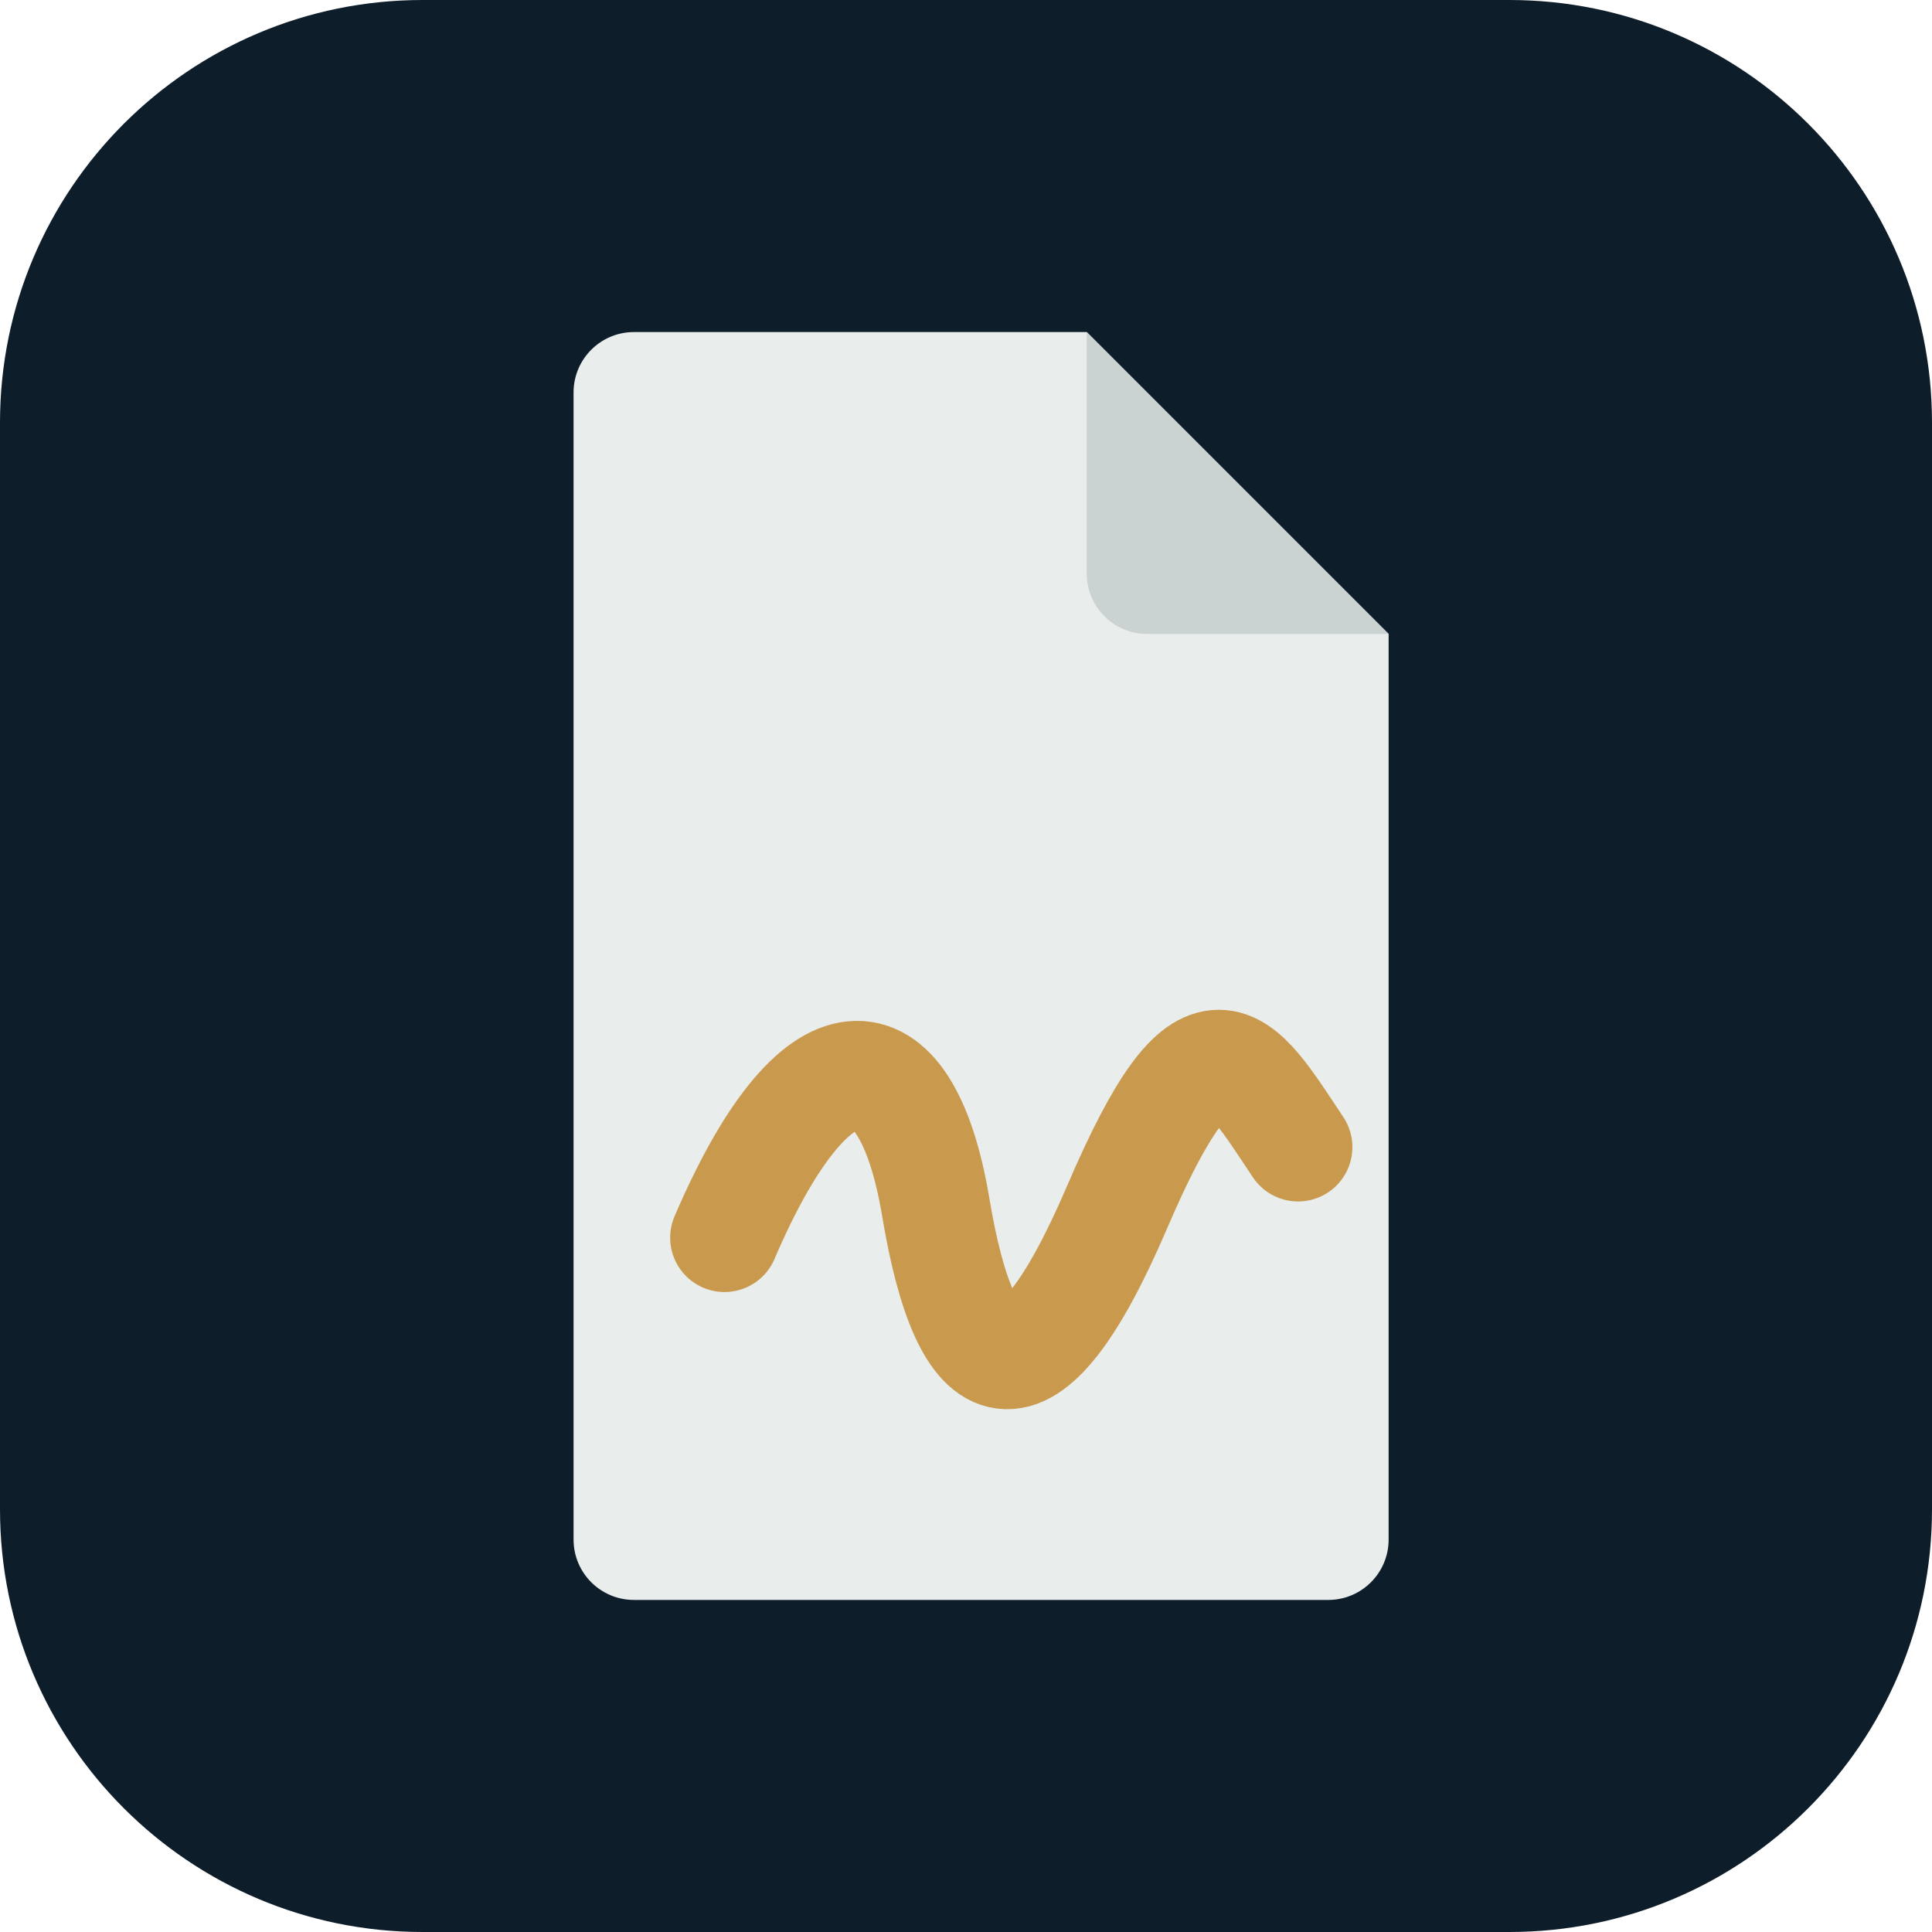
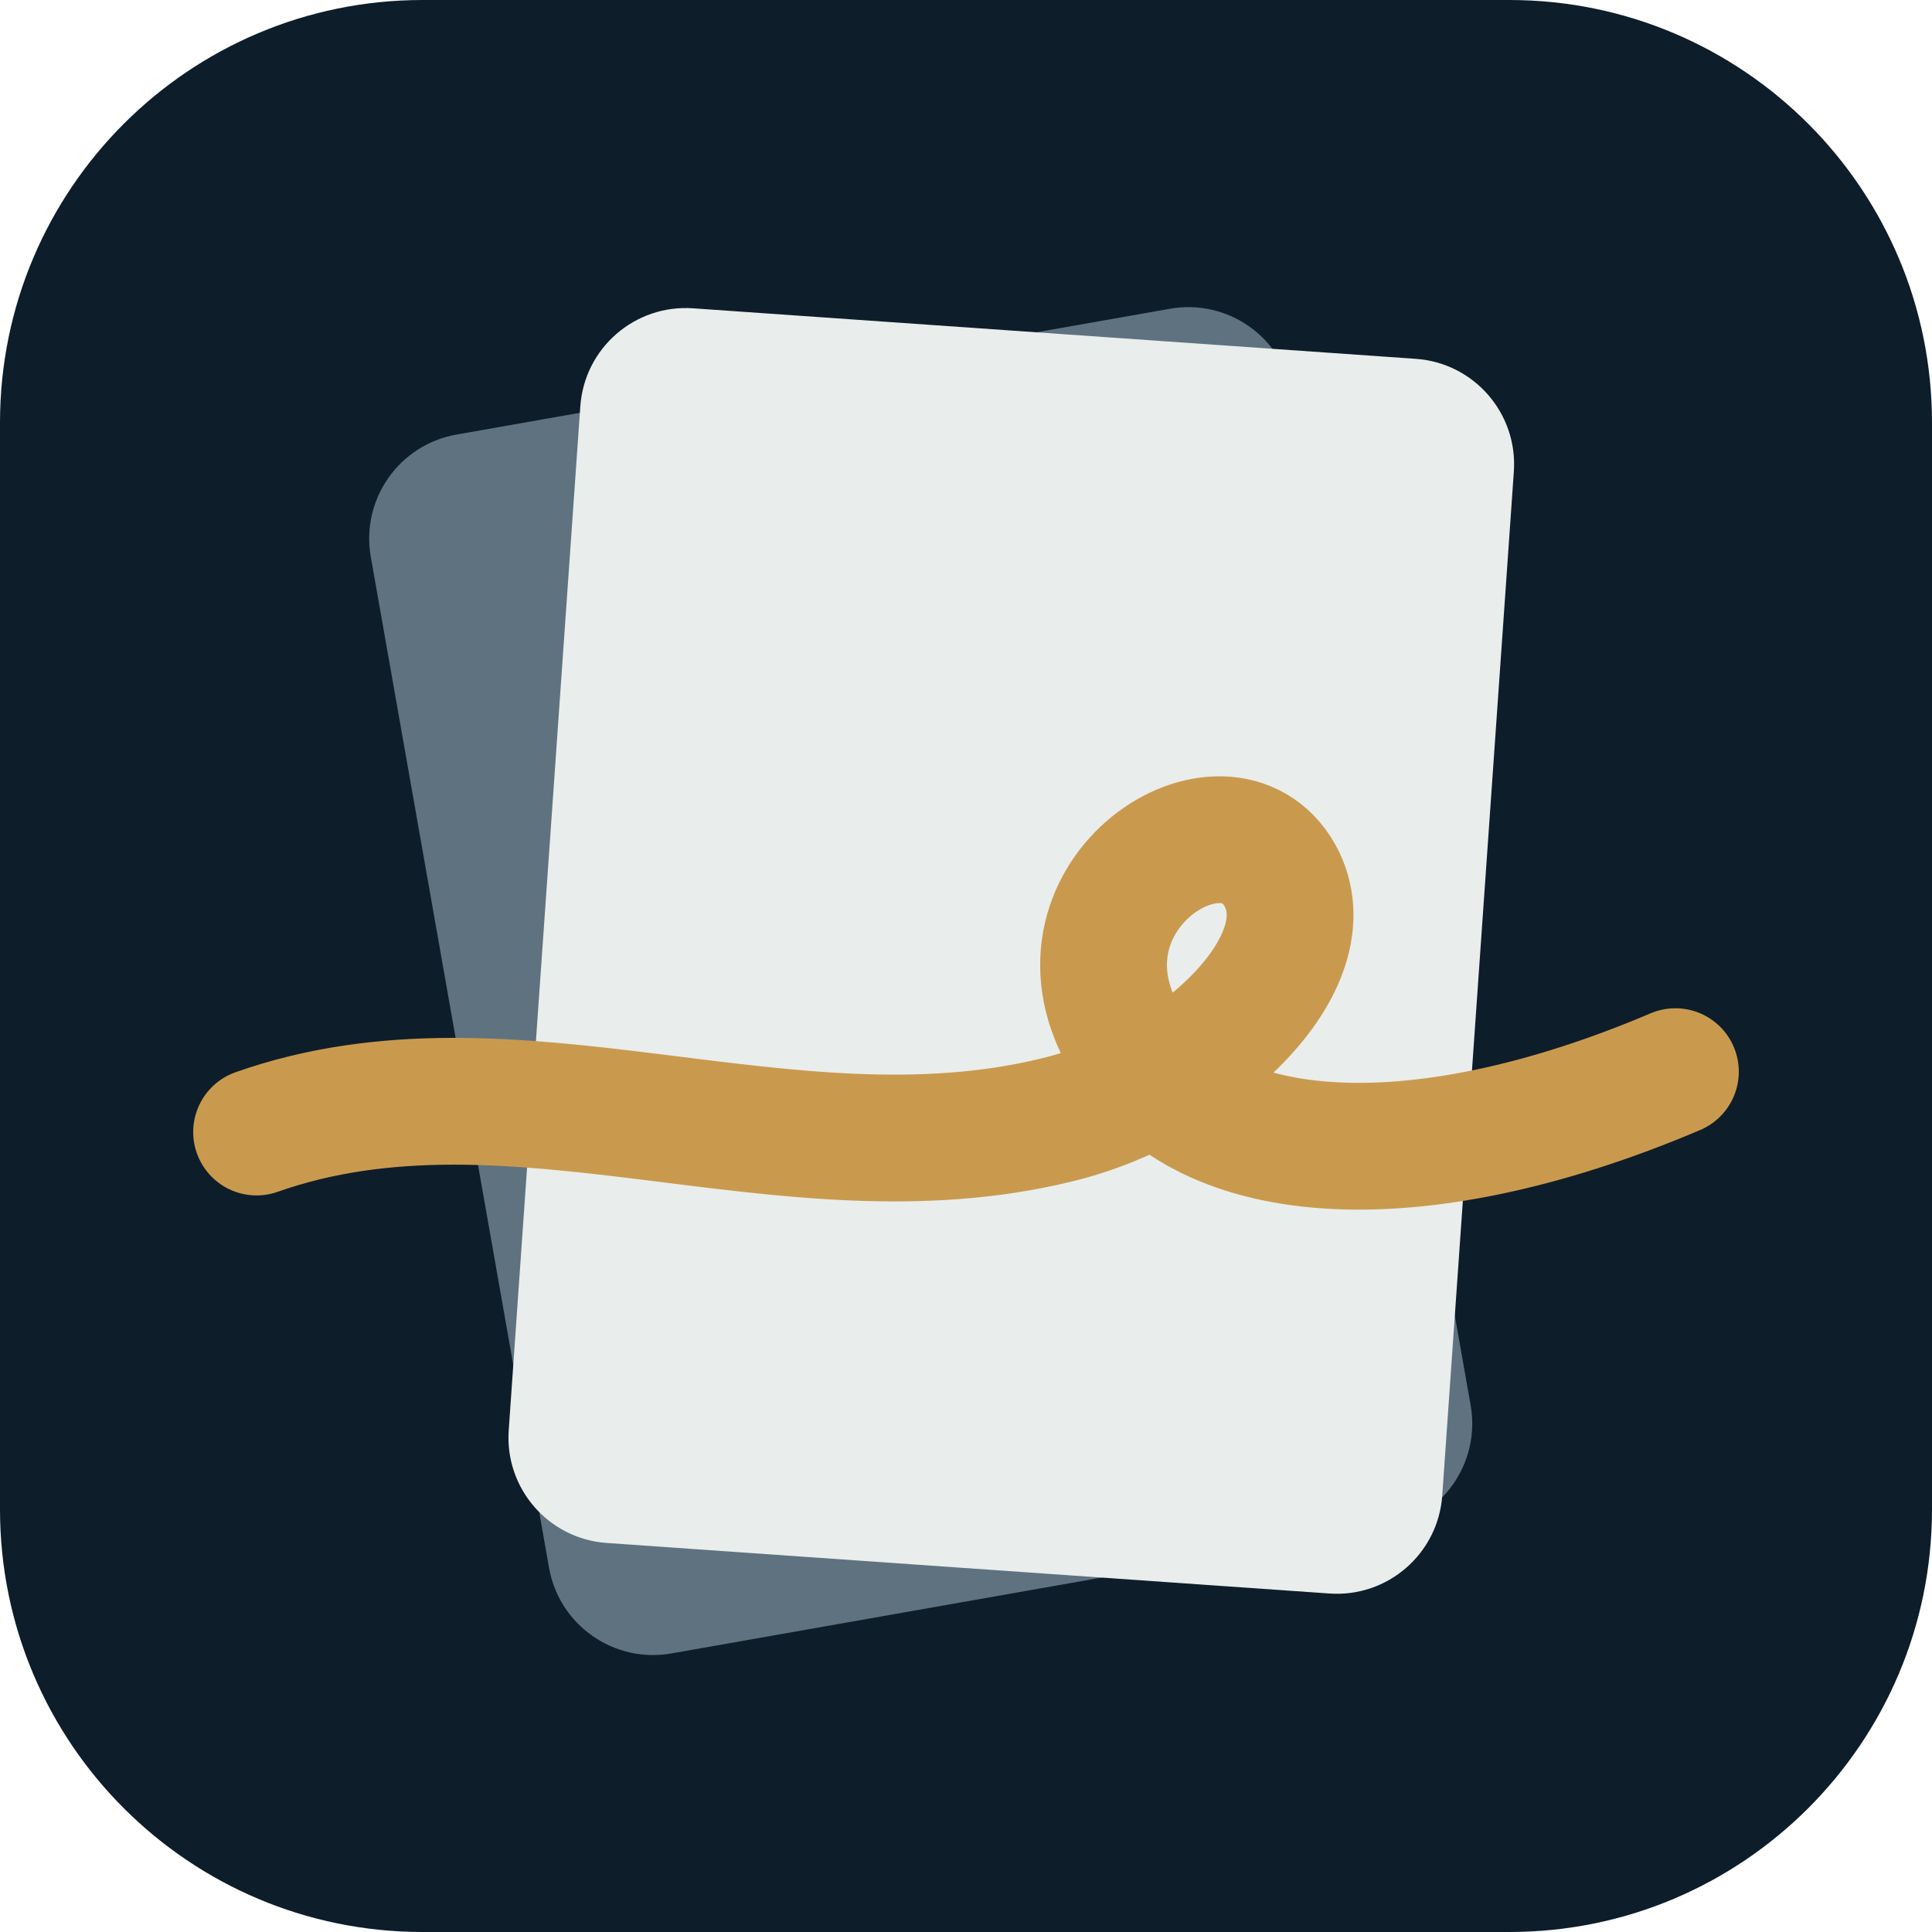
<svg xmlns="http://www.w3.org/2000/svg" viewBox="0 0 64 64" role="img" aria-label="plico">
  <rect width="64" height="64" rx="14" fill="#0E1D2A" />
-   <path d="M21 11h15l10 10v30a2 2 0 0 1-2 2H21a2 2 0 0 1-2-2V13a2 2 0 0 1 2-2z" fill="#E9EDEC" />
-   <path d="M36 11v8a2 2 0 0 0 2 2h8z" fill="#CAD2D2" />
-   <path d="M24 41c3-7 6-7 7-1s3 7 6 0 4-5 6-2" fill="none" stroke="#C99A4E" stroke-width="3.6" stroke-linecap="round" stroke-linejoin="round" />
+   <rect x="15" y="12" width="31" height="41" rx="3.5" fill="#5F7280" transform="rotate(-10 30.5 32.5)" />
+   <rect x="18" y="11" width="31" height="41" rx="3.5" fill="#E9EDEC" transform="rotate(4 33.5 31.5)" />
+   <path d="M8.5 37.5c8.5-3 17.5 1.8 26.5-.4 4.6-1.1 9-5.2 7.4-8.1-1.8-3.2-7.8.6-5.2 5.3 2.4 4.4 9.6 4.9 18.3 1.2" fill="none" stroke="#C99A4E" stroke-width="4.2" stroke-linecap="round" stroke-linejoin="round" />
</svg>
